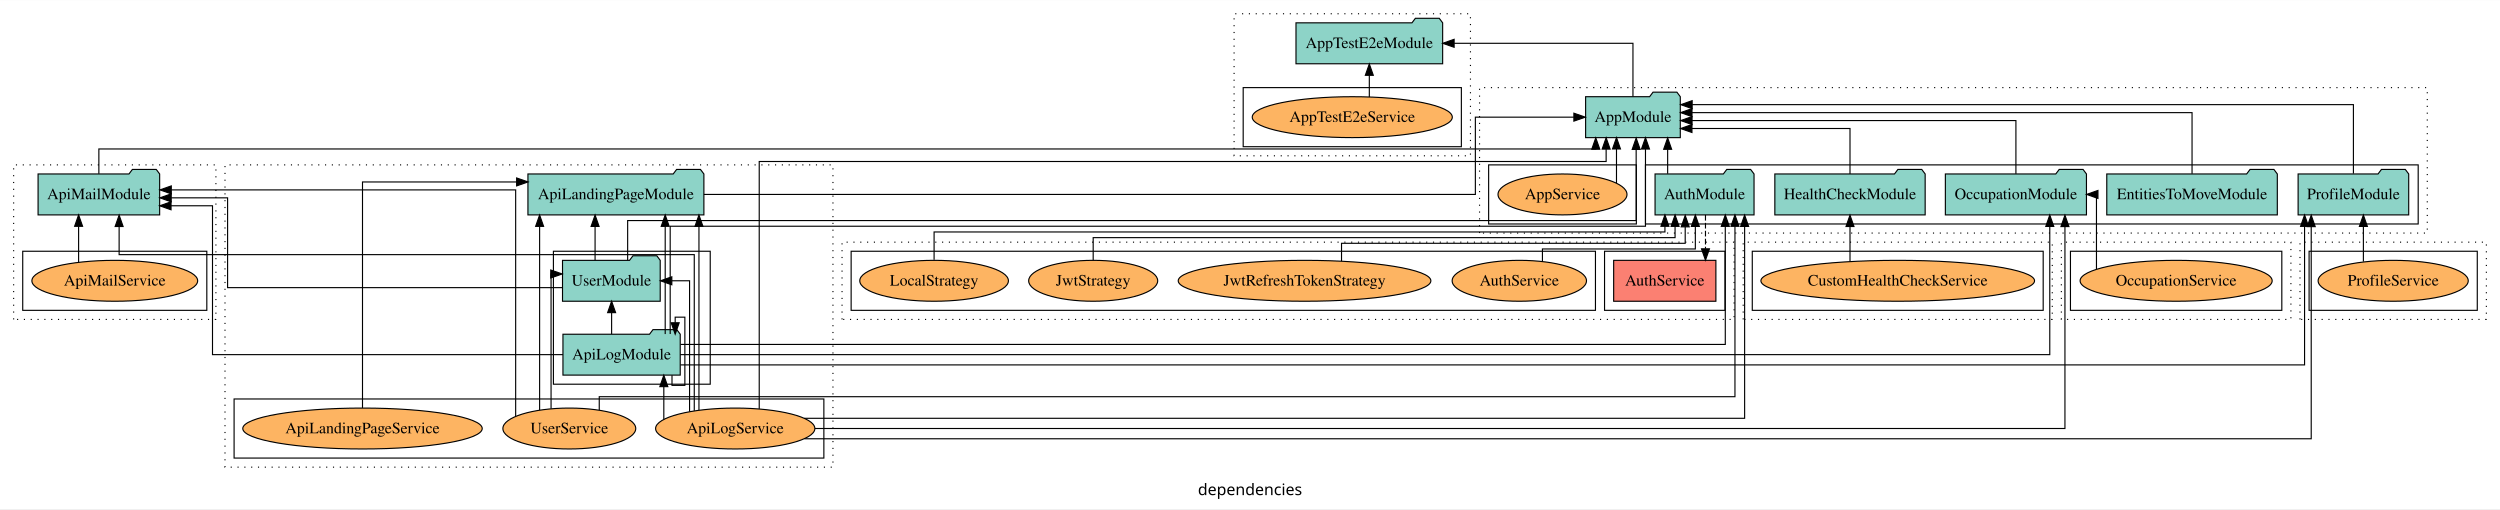
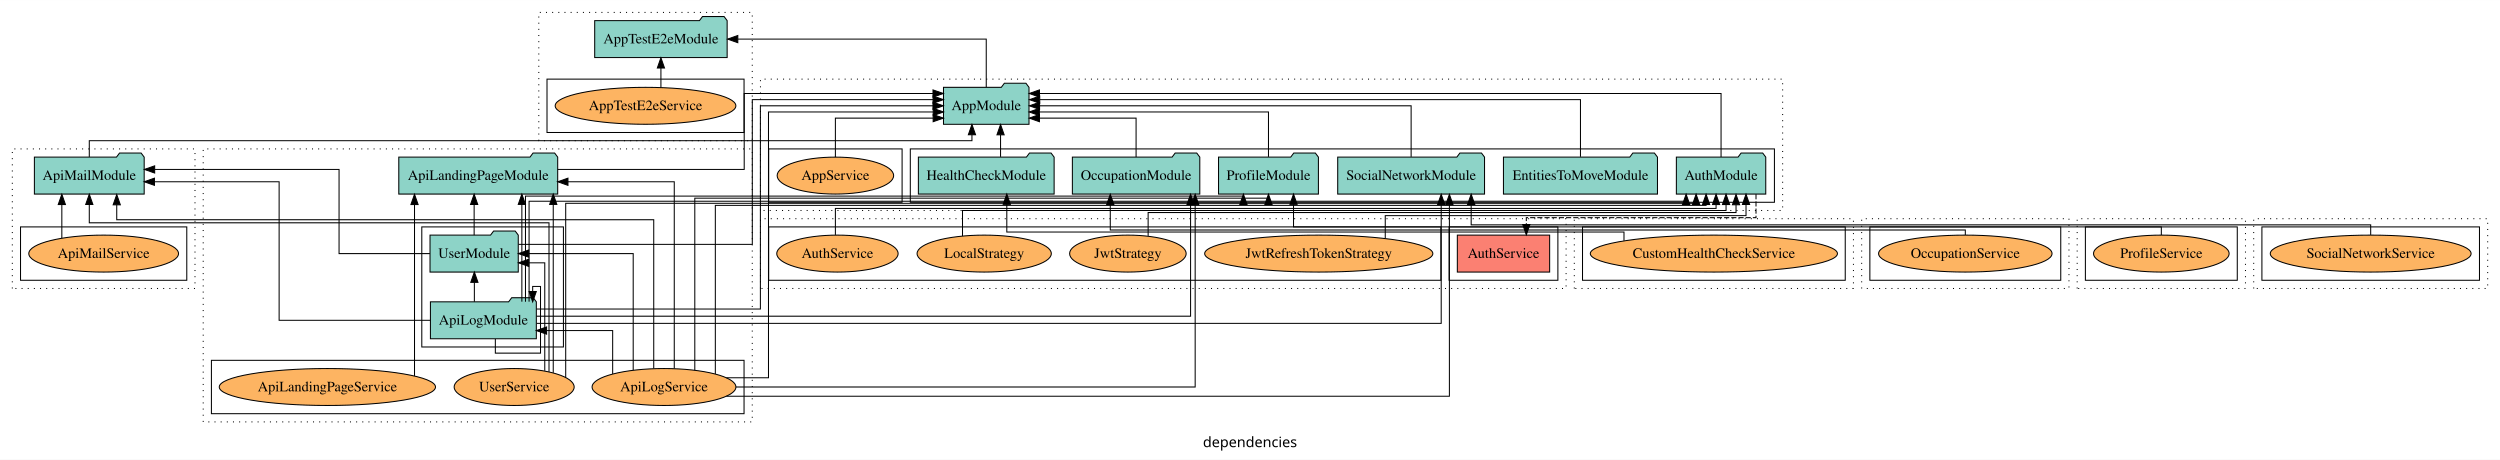
- <svg xmlns="http://www.w3.org/2000/svg" width="2200pt" height="448pt" viewBox="0.00 0.00 2200.00 447.80">
+ <svg xmlns="http://www.w3.org/2000/svg" width="2436pt" height="448pt" viewBox="0.00 0.00 2436.00 447.80">
  <g id="graph0" class="graph" transform="scale(1 1) rotate(0) translate(4 443.8)">
-     <polygon fill="white" stroke="transparent" points="-4,4 -4,-443.8 2196,-443.8 2196,4 -4,4" />
-     <text text-anchor="middle" x="1096" y="-8.2" font-family="sans-serif" font-size="14.00">dependencies</text>
+     <polygon fill="white" stroke="transparent" points="-4,4 -4,-443.8 2432,-443.8 2432,4 -4,4" />
+     <text text-anchor="middle" x="1214" y="-8.2" font-family="sans-serif" font-size="14.00">dependencies</text>
    <g id="clust1" class="cluster">
      <polygon fill="none" stroke="black" stroke-dasharray="1,5" points="194,-32.8 194,-298.8 729,-298.8 729,-32.8 194,-32.8" />
    </g>
    <g id="clust3" class="cluster">
-       <polygon fill="none" stroke="black" points="483,-105.8 483,-222.8 621,-222.8 621,-105.8 483,-105.8" />
+       <polygon fill="none" stroke="black" points="407,-105.8 407,-222.8 545,-222.8 545,-105.8 407,-105.8" />
    </g>
    <g id="clust6" class="cluster">
      <polygon fill="none" stroke="black" points="202,-40.8 202,-92.8 721,-92.8 721,-40.8 202,-40.8" />
    </g>
    <g id="clust13" class="cluster">
      <polygon fill="none" stroke="black" stroke-dasharray="1,5" points="8,-162.8 8,-298.8 186,-298.8 186,-162.8 8,-162.8" />
    </g>
    <g id="clust18" class="cluster">
      <polygon fill="none" stroke="black" points="16,-170.8 16,-222.8 178,-222.8 178,-170.8 16,-170.8" />
    </g>
    <g id="clust19" class="cluster">
-       <polygon fill="none" stroke="black" stroke-dasharray="1,5" points="1298,-238.8 1298,-366.8 2132,-366.8 2132,-238.8 1298,-238.8" />
+       <polygon fill="none" stroke="black" stroke-dasharray="1,5" points="737,-238.8 737,-366.8 1733,-366.8 1733,-238.8 737,-238.8" />
    </g>
    <g id="clust21" class="cluster">
-       <polygon fill="none" stroke="black" points="1444,-246.8 1444,-298.8 2124,-298.8 2124,-246.8 1444,-246.8" />
+       <polygon fill="none" stroke="black" points="883,-246.8 883,-298.8 1725,-298.8 1725,-246.8 883,-246.8" />
    </g>
    <g id="clust24" class="cluster">
-       <polygon fill="none" stroke="black" points="1306,-246.8 1306,-298.8 1436,-298.8 1436,-246.8 1306,-246.8" />
+       <polygon fill="none" stroke="black" points="745,-246.8 745,-298.8 875,-298.8 875,-246.8 745,-246.8" />
    </g>
    <g id="clust25" class="cluster">
-       <polygon fill="none" stroke="black" stroke-dasharray="1,5" points="1082,-306.8 1082,-431.8 1290,-431.8 1290,-306.8 1082,-306.8" />
+       <polygon fill="none" stroke="black" stroke-dasharray="1,5" points="521,-306.8 521,-431.8 729,-431.8 729,-306.8 521,-306.8" />
    </g>
    <g id="clust30" class="cluster">
-       <polygon fill="none" stroke="black" points="1090,-314.8 1090,-366.8 1282,-366.8 1282,-314.8 1090,-314.8" />
+       <polygon fill="none" stroke="black" points="529,-314.8 529,-366.8 721,-366.8 721,-314.8 529,-314.8" />
    </g>
    <g id="clust31" class="cluster">
      <polygon fill="none" stroke="black" stroke-dasharray="1,5" points="737,-162.8 737,-230.8 1522,-230.8 1522,-162.8 737,-162.8" />
    </g>
    <g id="clust34" class="cluster">
      <polygon fill="none" stroke="black" points="1408,-170.8 1408,-222.8 1514,-222.8 1514,-170.8 1408,-170.8" />
    </g>
    <g id="clust36" class="cluster">
      <polygon fill="none" stroke="black" points="745,-170.8 745,-222.8 1400,-222.8 1400,-170.8 745,-170.8" />
    </g>
    <g id="clust43" class="cluster">
      <polygon fill="none" stroke="black" stroke-dasharray="1,5" points="1530,-162.8 1530,-230.8 1802,-230.8 1802,-162.8 1530,-162.8" />
    </g>
    <g id="clust48" class="cluster">
      <polygon fill="none" stroke="black" points="1538,-170.8 1538,-222.8 1794,-222.8 1794,-170.8 1538,-170.8" />
    </g>
    <g id="clust49" class="cluster">
      <polygon fill="none" stroke="black" stroke-dasharray="1,5" points="1810,-162.8 1810,-230.8 2012,-230.8 2012,-162.8 1810,-162.8" />
    </g>
    <g id="clust54" class="cluster">
      <polygon fill="none" stroke="black" points="1818,-170.8 1818,-222.8 2004,-222.8 2004,-170.8 1818,-170.8" />
    </g>
    <g id="clust55" class="cluster">
      <polygon fill="none" stroke="black" stroke-dasharray="1,5" points="2020,-162.8 2020,-230.8 2184,-230.8 2184,-162.8 2020,-162.8" />
    </g>
    <g id="clust60" class="cluster">
      <polygon fill="none" stroke="black" points="2028,-170.8 2028,-222.8 2176,-222.8 2176,-170.8 2028,-170.8" />
    </g>
+     <g id="clust61" class="cluster">
+       <polygon fill="none" stroke="black" stroke-dasharray="1,5" points="2192,-162.8 2192,-230.8 2420,-230.8 2420,-162.8 2192,-162.8" />
+     </g>
+     <g id="clust66" class="cluster">
+       <polygon fill="none" stroke="black" points="2200,-170.8 2200,-222.8 2412,-222.8 2412,-170.8 2200,-170.8" />
+     </g>
    <g id="node1" class="node">
-       <polygon fill="#8dd3c7" stroke="black" points="594.6,-149.8 591.6,-153.8 570.6,-153.8 567.6,-149.8 491.4,-149.8 491.4,-113.8 594.6,-113.8 594.6,-149.8" />
-       <text text-anchor="middle" x="543" y="-127.6" font-family="Times,serif" font-size="14.00">ApiLogModule</text>
+       <polygon fill="#8dd3c7" stroke="black" points="518.6,-149.8 515.6,-153.8 494.6,-153.8 491.6,-149.8 415.4,-149.8 415.4,-113.8 518.6,-113.8 518.6,-149.8" />
+       <text text-anchor="middle" x="467" y="-127.6" font-family="Times,serif" font-size="14.00">ApiLogModule</text>
    </g>
    <g id="edge6" class="edge">
-       <path fill="none" stroke="black" d="M587.36,-113.64C587.36,-108.76 587.36,-104.8 587.36,-104.8 587.36,-104.8 598.68,-104.8 598.68,-104.8 598.68,-104.8 598.68,-164.8 598.68,-164.8 598.68,-164.8 590.16,-164.8 590.16,-164.8 590.16,-164.8 590.16,-159.84 590.16,-159.84" />
-       <polygon fill="black" stroke="black" points="593.66,-159.84 590.16,-149.84 586.66,-159.84 593.66,-159.84" />
+       <path fill="none" stroke="black" d="M478.66,-113.56C478.66,-106.37 478.66,-99.8 478.66,-99.8 478.66,-99.8 522.68,-99.8 522.68,-99.8 522.68,-99.8 522.68,-164.8 522.68,-164.8 522.68,-164.8 515.04,-164.8 515.04,-164.8 515.04,-164.8 515.04,-159.84 515.04,-159.84" />
+       <polygon fill="black" stroke="black" points="518.54,-159.84 515.04,-149.84 511.54,-159.84 518.54,-159.84" />
    </g>
    <g id="node2" class="node">
-       <polygon fill="#8dd3c7" stroke="black" points="576.99,-214.8 573.99,-218.8 552.99,-218.8 549.99,-214.8 491.01,-214.8 491.01,-178.8 576.99,-178.8 576.99,-214.8" />
-       <text text-anchor="middle" x="534" y="-192.6" font-family="Times,serif" font-size="14.00">UserModule</text>
-     </g>
-     <g id="edge41" class="edge">
-       <path fill="none" stroke="black" d="M534.22,-149.91C534.22,-149.91 534.22,-168.79 534.22,-168.79" />
-       <polygon fill="black" stroke="black" points="530.72,-168.79 534.22,-178.79 537.72,-168.79 530.72,-168.79" />
+       <polygon fill="#8dd3c7" stroke="black" points="500.99,-214.8 497.99,-218.8 476.99,-218.8 473.99,-214.8 415.01,-214.8 415.01,-178.8 500.99,-178.8 500.99,-214.8" />
+       <text text-anchor="middle" x="458" y="-192.6" font-family="Times,serif" font-size="14.00">UserModule</text>
+     </g>
+     <g id="edge45" class="edge">
+       <path fill="none" stroke="black" d="M458.22,-149.91C458.22,-149.91 458.22,-168.79 458.22,-168.79" />
+       <polygon fill="black" stroke="black" points="454.72,-168.79 458.22,-178.79 461.72,-168.79 454.72,-168.79" />
    </g>
    <g id="node3" class="node">
-       <polygon fill="#8dd3c7" stroke="black" points="615.42,-290.8 612.42,-294.8 591.42,-294.8 588.42,-290.8 460.58,-290.8 460.58,-254.8 615.42,-254.8 615.42,-290.8" />
-       <text text-anchor="middle" x="538" y="-268.6" font-family="Times,serif" font-size="14.00">ApiLandingPageModule</text>
+       <polygon fill="#8dd3c7" stroke="black" points="539.42,-290.8 536.42,-294.8 515.42,-294.8 512.42,-290.8 384.58,-290.8 384.58,-254.8 539.42,-254.8 539.42,-290.8" />
+       <text text-anchor="middle" x="462" y="-268.6" font-family="Times,serif" font-size="14.00">ApiLandingPageModule</text>
    </g>
    <g id="edge1" class="edge">
-       <path fill="none" stroke="black" d="M581.38,-149.94C581.38,-149.94 581.38,-244.73 581.38,-244.73" />
-       <polygon fill="black" stroke="black" points="577.88,-244.72 581.38,-254.73 584.88,-244.73 577.88,-244.72" />
+       <path fill="none" stroke="black" d="M504.5,-149.94C504.5,-149.94 504.5,-244.73 504.5,-244.73" />
+       <polygon fill="black" stroke="black" points="501,-244.72 504.5,-254.73 508,-244.73 501,-244.72" />
    </g>
    <g id="node7" class="node">
      <polygon fill="#8dd3c7" stroke="black" points="136.49,-290.8 133.49,-294.8 112.49,-294.8 109.49,-290.8 29.51,-290.8 29.51,-254.8 136.49,-254.8 136.49,-290.8" />
      <text text-anchor="middle" x="83" y="-268.6" font-family="Times,serif" font-size="14.00">ApiMailModule</text>
    </g>
    <g id="edge8" class="edge">
-       <path fill="none" stroke="black" d="M491.42,-131.8C391.88,-131.8 183,-131.8 183,-131.8 183,-131.8 183,-262.8 183,-262.8 183,-262.8 146.51,-262.8 146.51,-262.8" />
-       <polygon fill="black" stroke="black" points="146.51,-259.3 136.51,-262.8 146.51,-266.3 146.51,-259.3" />
+       <path fill="none" stroke="black" d="M415.23,-131.8C356.26,-131.8 267.98,-131.8 267.98,-131.8 267.98,-131.8 267.98,-266.8 267.98,-266.8 267.98,-266.8 146.5,-266.8 146.5,-266.8" />
+       <polygon fill="black" stroke="black" points="146.5,-263.3 136.5,-266.8 146.5,-270.3 146.5,-263.3" />
    </g>
    <g id="node9" class="node">
-       <polygon fill="#8dd3c7" stroke="black" points="1539.55,-290.8 1536.55,-294.8 1515.55,-294.8 1512.55,-290.8 1452.45,-290.8 1452.45,-254.8 1539.55,-254.8 1539.55,-290.8" />
-       <text text-anchor="middle" x="1496" y="-268.6" font-family="Times,serif" font-size="14.00">AuthModule</text>
-     </g>
-     <g id="edge26" class="edge">
-       <path fill="none" stroke="black" d="M594.88,-140.8C796.14,-140.8 1514.25,-140.8 1514.25,-140.8 1514.25,-140.8 1514.25,-244.72 1514.25,-244.72" />
-       <polygon fill="black" stroke="black" points="1510.75,-244.72 1514.25,-254.72 1517.75,-244.72 1510.75,-244.72" />
+       <polygon fill="#8dd3c7" stroke="black" points="1716.55,-290.8 1713.55,-294.8 1692.55,-294.8 1689.55,-290.8 1629.45,-290.8 1629.45,-254.8 1716.55,-254.8 1716.55,-290.8" />
+       <text text-anchor="middle" x="1673" y="-268.6" font-family="Times,serif" font-size="14.00">AuthModule</text>
+     </g>
+     <g id="edge27" class="edge">
+       <path fill="none" stroke="black" d="M511.53,-149.93C511.53,-182.55 511.53,-247.8 511.53,-247.8 511.53,-247.8 1638.95,-247.8 1638.95,-247.8 1638.95,-247.8 1638.95,-248.48 1638.95,-248.48" />
+       <polygon fill="black" stroke="black" points="1635.45,-244.63 1638.95,-254.63 1642.45,-244.63 1635.45,-244.63" />
    </g>
    <g id="node12" class="node">
-       <polygon fill="#8dd3c7" stroke="black" points="1832.08,-290.8 1829.08,-294.8 1808.08,-294.8 1805.08,-290.8 1707.92,-290.8 1707.92,-254.8 1832.08,-254.8 1832.08,-290.8" />
-       <text text-anchor="middle" x="1770" y="-268.6" font-family="Times,serif" font-size="14.00">OccupationModule</text>
-     </g>
-     <g id="edge35" class="edge">
-       <path fill="none" stroke="black" d="M594.61,-131.8C831.11,-131.8 1799.8,-131.8 1799.8,-131.8 1799.8,-131.8 1799.8,-244.66 1799.8,-244.66" />
-       <polygon fill="black" stroke="black" points="1796.3,-244.66 1799.8,-254.66 1803.3,-244.66 1796.3,-244.66" />
+       <polygon fill="#8dd3c7" stroke="black" points="1165.08,-290.8 1162.08,-294.8 1141.08,-294.8 1138.08,-290.8 1040.92,-290.8 1040.92,-254.8 1165.08,-254.8 1165.08,-290.8" />
+       <text text-anchor="middle" x="1103" y="-268.6" font-family="Times,serif" font-size="14.00">OccupationModule</text>
+     </g>
+     <g id="edge36" class="edge">
+       <path fill="none" stroke="black" d="M518.79,-135.8C679.05,-135.8 1156.1,-135.8 1156.1,-135.8 1156.1,-135.8 1156.1,-244.61 1156.1,-244.61" />
+       <polygon fill="black" stroke="black" points="1152.6,-244.61 1156.1,-254.61 1159.6,-244.61 1152.6,-244.61" />
    </g>
    <g id="node13" class="node">
-       <polygon fill="#8dd3c7" stroke="black" points="2115.66,-290.8 2112.66,-294.8 2091.66,-294.8 2088.66,-290.8 2018.34,-290.8 2018.34,-254.8 2115.66,-254.8 2115.66,-290.8" />
-       <text text-anchor="middle" x="2067" y="-268.6" font-family="Times,serif" font-size="14.00">ProfileModule</text>
-     </g>
-     <g id="edge38" class="edge">
-       <path fill="none" stroke="black" d="M594.84,-122.8C856.97,-122.8 2024.02,-122.8 2024.02,-122.8 2024.02,-122.8 2024.02,-244.71 2024.02,-244.71" />
-       <polygon fill="black" stroke="black" points="2020.52,-244.71 2024.02,-254.71 2027.52,-244.71 2020.52,-244.71" />
+       <polygon fill="#8dd3c7" stroke="black" points="1280.66,-290.8 1277.66,-294.8 1256.66,-294.8 1253.66,-290.8 1183.34,-290.8 1183.34,-254.8 1280.66,-254.8 1280.66,-290.8" />
+       <text text-anchor="middle" x="1232" y="-268.6" font-family="Times,serif" font-size="14.00">ProfileModule</text>
+     </g>
+     <g id="edge39" class="edge">
+       <path fill="none" stroke="black" d="M508.02,-149.91C508.02,-183.67 508.02,-252.8 508.02,-252.8 508.02,-252.8 1207.59,-252.8 1207.59,-252.8 1207.59,-252.8 1207.59,-252.98 1207.59,-252.98" />
+       <polygon fill="black" stroke="black" points="1204.09,-244.65 1207.59,-254.65 1211.09,-244.65 1204.09,-244.65" />
    </g>
    <g id="node14" class="node">
-       <polygon fill="#8dd3c7" stroke="black" points="1474.66,-358.8 1471.66,-362.8 1450.66,-362.8 1447.66,-358.8 1391.34,-358.8 1391.34,-322.8 1474.66,-322.8 1474.66,-358.8" />
-       <text text-anchor="middle" x="1433" y="-336.6" font-family="Times,serif" font-size="14.00">AppModule</text>
+       <polygon fill="#8dd3c7" stroke="black" points="1442.53,-290.8 1439.53,-294.8 1418.53,-294.8 1415.53,-290.8 1299.47,-290.8 1299.47,-254.8 1442.53,-254.8 1442.53,-290.8" />
+       <text text-anchor="middle" x="1371" y="-268.6" font-family="Times,serif" font-size="14.00">SocialNetworkModule</text>
+     </g>
+     <g id="edge42" class="edge">
+       <path fill="none" stroke="black" d="M518.84,-128.8C714.95,-128.8 1400.31,-128.8 1400.31,-128.8 1400.31,-128.8 1400.31,-244.56 1400.31,-244.56" />
+       <polygon fill="black" stroke="black" points="1396.81,-244.56 1400.31,-254.56 1403.81,-244.56 1396.81,-244.56" />
+     </g>
+     <g id="node15" class="node">
+       <polygon fill="#8dd3c7" stroke="black" points="998.66,-358.8 995.66,-362.8 974.66,-362.8 971.66,-358.8 915.34,-358.8 915.34,-322.8 998.66,-322.8 998.66,-358.8" />
+       <text text-anchor="middle" x="957" y="-336.6" font-family="Times,serif" font-size="14.00">AppModule</text>
    </g>
    <g id="edge14" class="edge">
-       <path fill="none" stroke="black" d="M585.77,-149.96C585.77,-181.9 585.77,-244.8 585.77,-244.8 585.77,-244.8 1444.02,-244.8 1444.02,-244.8 1444.02,-244.8 1444.02,-312.74 1444.02,-312.74" />
-       <polygon fill="black" stroke="black" points="1440.52,-312.74 1444.02,-322.74 1447.52,-312.74 1440.52,-312.74" />
+       <path fill="none" stroke="black" d="M518.72,-142.8C597.1,-142.8 736.92,-142.8 736.92,-142.8 736.92,-142.8 736.92,-340.8 736.92,-340.8 736.92,-340.8 905.09,-340.8 905.09,-340.8" />
+       <polygon fill="black" stroke="black" points="905.09,-344.3 915.09,-340.8 905.09,-337.3 905.09,-344.3" />
    </g>
    <g id="edge2" class="edge">
-       <path fill="none" stroke="black" d="M519.67,-214.81C519.67,-214.81 519.67,-244.65 519.67,-244.65" />
-       <polygon fill="black" stroke="black" points="516.17,-244.65 519.67,-254.65 523.17,-244.65 516.17,-244.65" />
+       <path fill="none" stroke="black" d="M458,-214.81C458,-214.81 458,-244.65 458,-244.65" />
+       <polygon fill="black" stroke="black" points="454.5,-244.65 458,-254.65 461.5,-244.65 454.5,-244.65" />
    </g>
    <g id="edge9" class="edge">
-       <path fill="none" stroke="black" d="M490.89,-190.8C399.84,-190.8 196.28,-190.8 196.28,-190.8 196.28,-190.8 196.28,-269.8 196.28,-269.8 196.28,-269.8 146.66,-269.8 146.66,-269.8" />
-       <polygon fill="black" stroke="black" points="146.66,-266.3 136.66,-269.8 146.66,-273.3 146.66,-266.3" />
-     </g>
-     <g id="edge21" class="edge">
-       <path fill="none" stroke="black" d="M548.33,-215.04C548.33,-230.37 548.33,-249.8 548.33,-249.8 548.33,-249.8 1435.82,-249.8 1435.82,-249.8 1435.82,-249.8 1435.82,-312.38 1435.82,-312.38" />
-       <polygon fill="black" stroke="black" points="1432.32,-312.38 1435.82,-322.38 1439.32,-312.38 1432.32,-312.38" />
+       <path fill="none" stroke="black" d="M414.9,-196.8C376.52,-196.8 326.38,-196.8 326.38,-196.8 326.38,-196.8 326.38,-278.8 326.38,-278.8 326.38,-278.8 146.71,-278.8 146.71,-278.8" />
+       <polygon fill="black" stroke="black" points="146.71,-275.3 136.71,-278.8 146.71,-282.3 146.71,-275.3" />
+     </g>
+     <g id="edge22" class="edge">
+       <path fill="none" stroke="black" d="M501.25,-205.8C577.77,-205.8 729.04,-205.8 729.04,-205.8 729.04,-205.8 729.04,-346.8 729.04,-346.8 729.04,-346.8 905.19,-346.8 905.19,-346.8" />
+       <polygon fill="black" stroke="black" points="905.19,-350.3 915.19,-346.8 905.19,-343.3 905.19,-350.3" />
    </g>
    <g id="edge13" class="edge">
-       <path fill="none" stroke="black" d="M615.39,-272.8C808.15,-272.8 1294.32,-272.8 1294.32,-272.8 1294.32,-272.8 1294.32,-340.8 1294.32,-340.8 1294.32,-340.8 1381.02,-340.8 1381.02,-340.8" />
-       <polygon fill="black" stroke="black" points="1381.02,-344.3 1391.02,-340.8 1381.02,-337.3 1381.02,-344.3" />
+       <path fill="none" stroke="black" d="M539.4,-278.8C615.77,-278.8 721.15,-278.8 721.15,-278.8 721.15,-278.8 721.15,-352.8 721.15,-352.8 721.15,-352.8 905.11,-352.8 905.11,-352.8" />
+       <polygon fill="black" stroke="black" points="905.11,-356.3 915.11,-352.8 905.11,-349.3 905.11,-356.3" />
    </g>
    <g id="node4" class="node">
      <ellipse fill="#fdb462" stroke="black" cx="315" cy="-66.8" rx="105.36" ry="18" />
      <text text-anchor="middle" x="315" y="-62.6" font-family="Times,serif" font-size="14.00">ApiLandingPageService</text>
    </g>
    <g id="edge3" class="edge">
-       <path fill="none" stroke="black" d="M315,-84.93C315,-137.08 315,-283.8 315,-283.8 315,-283.8 450.63,-283.8 450.63,-283.8" />
-       <polygon fill="black" stroke="black" points="450.63,-287.3 460.63,-283.8 450.63,-280.3 450.63,-287.3" />
+       <path fill="none" stroke="black" d="M399.9,-77.59C399.9,-77.59 399.9,-244.56 399.9,-244.56" />
+       <polygon fill="black" stroke="black" points="396.4,-244.56 399.9,-254.56 403.4,-244.56 396.4,-244.56" />
    </g>
    <g id="node5" class="node">
      <ellipse fill="#fdb462" stroke="black" cx="643" cy="-66.8" rx="70.07" ry="18" />
      <text text-anchor="middle" x="643" y="-62.6" font-family="Times,serif" font-size="14.00">ApiLogService</text>
    </g>
    <g id="edge7" class="edge">
-       <path fill="none" stroke="black" d="M580.16,-74.77C580.16,-74.77 580.16,-103.67 580.16,-103.67" />
-       <polygon fill="black" stroke="black" points="576.66,-103.67 580.16,-113.67 583.66,-103.67 576.66,-103.67" />
-     </g>
-     <g id="edge42" class="edge">
-       <path fill="none" stroke="black" d="M602.82,-81.71C602.82,-115.86 602.82,-196.8 602.82,-196.8 602.82,-196.8 587.19,-196.8 587.19,-196.8" />
-       <polygon fill="black" stroke="black" points="587.19,-193.3 577.19,-196.8 587.19,-200.3 587.19,-193.3" />
+       <path fill="none" stroke="black" d="M592.98,-79.56C592.98,-95.8 592.98,-121.8 592.98,-121.8 592.98,-121.8 528.6,-121.8 528.6,-121.8" />
+       <polygon fill="black" stroke="black" points="528.6,-118.3 518.6,-121.8 528.6,-125.3 528.6,-118.3" />
+     </g>
+     <g id="edge46" class="edge">
+       <path fill="none" stroke="black" d="M612.99,-83.26C612.99,-118.25 612.99,-196.8 612.99,-196.8 612.99,-196.8 511.17,-196.8 511.17,-196.8" />
+       <polygon fill="black" stroke="black" points="511.17,-193.3 501.17,-196.8 511.17,-200.3 511.17,-193.3" />
    </g>
    <g id="edge4" class="edge">
-       <path fill="none" stroke="black" d="M611.08,-82.96C611.08,-82.96 611.08,-244.67 611.08,-244.67" />
-       <polygon fill="black" stroke="black" points="607.58,-244.67 611.08,-254.67 614.58,-244.67 607.58,-244.67" />
+       <path fill="none" stroke="black" d="M653,-84.9C653,-134.13 653,-266.8 653,-266.8 653,-266.8 549.41,-266.8 549.41,-266.8" />
+       <polygon fill="black" stroke="black" points="549.41,-263.3 539.41,-266.8 549.41,-270.3 549.41,-263.3" />
    </g>
    <g id="edge10" class="edge">
-       <path fill="none" stroke="black" d="M606.95,-82.31C606.95,-121.21 606.95,-219.8 606.95,-219.8 606.95,-219.8 100.83,-219.8 100.83,-219.8 100.83,-219.8 100.83,-244.56 100.83,-244.56" />
-       <polygon fill="black" stroke="black" points="97.33,-244.56 100.83,-254.56 104.33,-244.56 97.33,-244.56" />
-     </g>
-     <g id="edge28" class="edge">
-       <path fill="none" stroke="black" d="M703.7,-75.8C904.01,-75.8 1531.27,-75.8 1531.27,-75.8 1531.27,-75.8 1531.27,-244.62 1531.27,-244.62" />
-       <polygon fill="black" stroke="black" points="1527.77,-244.62 1531.27,-254.62 1534.77,-244.62 1527.77,-244.62" />
-     </g>
-     <g id="edge36" class="edge">
-       <path fill="none" stroke="black" d="M713.13,-66.8C965.58,-66.8 1813.15,-66.8 1813.15,-66.8 1813.15,-66.8 1813.15,-244.52 1813.15,-244.52" />
-       <polygon fill="black" stroke="black" points="1809.65,-244.52 1813.15,-254.52 1816.65,-244.52 1809.65,-244.52" />
-     </g>
-     <g id="edge39" class="edge">
-       <path fill="none" stroke="black" d="M703.93,-57.8C971.6,-57.8 2029.87,-57.8 2029.87,-57.8 2029.87,-57.8 2029.87,-244.47 2029.87,-244.47" />
-       <polygon fill="black" stroke="black" points="2026.37,-244.47 2029.87,-254.47 2033.37,-244.47 2026.37,-244.47" />
-     </g>
-     <g id="edge22" class="edge">
-       <path fill="none" stroke="black" d="M664.12,-84.08C664.12,-138.35 664.12,-301.8 664.12,-301.8 664.12,-301.8 1409.4,-301.8 1409.4,-301.8 1409.4,-301.8 1409.4,-312.67 1409.4,-312.67" />
-       <polygon fill="black" stroke="black" points="1405.9,-312.67 1409.4,-322.67 1412.9,-312.67 1405.9,-312.67" />
+       <path fill="none" stroke="black" d="M633,-84.87C633,-127.31 633,-229.8 633,-229.8 633,-229.8 109.75,-229.8 109.75,-229.8 109.75,-229.8 109.75,-244.31 109.75,-244.31" />
+       <polygon fill="black" stroke="black" points="106.25,-244.31 109.75,-254.31 113.25,-244.31 106.25,-244.31" />
+     </g>
+     <g id="edge29" class="edge">
+       <path fill="none" stroke="black" d="M693.02,-79.53C693.02,-120.11 693.02,-243.8 693.02,-243.8 693.02,-243.8 1658.41,-243.8 1658.41,-243.8 1658.41,-243.8 1658.41,-244.88 1658.41,-244.88" />
+       <polygon fill="black" stroke="black" points="1654.91,-244.6 1658.41,-254.6 1661.91,-244.6 1654.91,-244.6" />
+     </g>
+     <g id="edge37" class="edge">
+       <path fill="none" stroke="black" d="M713.07,-66.8C854.47,-66.8 1160.57,-66.8 1160.57,-66.8 1160.57,-66.8 1160.57,-244.52 1160.57,-244.52" />
+       <polygon fill="black" stroke="black" points="1157.07,-244.52 1160.57,-254.52 1164.07,-244.52 1157.07,-244.52" />
+     </g>
+     <g id="edge40" class="edge">
+       <path fill="none" stroke="black" d="M673.01,-83.13C673.01,-128.16 673.01,-250.8 673.01,-250.8 673.01,-250.8 1232,-250.8 1232,-250.8 1232,-250.8 1232,-251.18 1232,-251.18" />
+       <polygon fill="black" stroke="black" points="1228.5,-244.63 1232,-254.63 1235.5,-244.63 1228.5,-244.63" />
+     </g>
+     <g id="edge43" class="edge">
+       <path fill="none" stroke="black" d="M703.69,-57.8C884.7,-57.8 1408.29,-57.8 1408.29,-57.8 1408.29,-57.8 1408.29,-244.47 1408.29,-244.47" />
+       <polygon fill="black" stroke="black" points="1404.79,-244.47 1408.29,-254.47 1411.79,-244.47 1404.79,-244.47" />
+     </g>
+     <g id="edge23" class="edge">
+       <path fill="none" stroke="black" d="M703.69,-75.8C725.49,-75.8 744.81,-75.8 744.81,-75.8 744.81,-75.8 744.81,-334.8 744.81,-334.8 744.81,-334.8 905.33,-334.8 905.33,-334.8" />
+       <polygon fill="black" stroke="black" points="905.33,-338.3 915.33,-334.8 905.33,-331.3 905.33,-338.3" />
    </g>
    <g id="node6" class="node">
      <ellipse fill="#fdb462" stroke="black" cx="497" cy="-66.8" rx="58.46" ry="18" />
      <text text-anchor="middle" x="497" y="-62.6" font-family="Times,serif" font-size="14.00">UserService</text>
    </g>
-     <g id="edge43" class="edge">
-       <path fill="none" stroke="black" d="M480.93,-84.3C480.93,-121.03 480.93,-202.8 480.93,-202.8 480.93,-202.8 481.91,-202.8 481.91,-202.8" />
-       <polygon fill="black" stroke="black" points="480.67,-206.3 490.67,-202.8 480.67,-199.3 480.67,-206.3" />
+     <g id="edge47" class="edge">
+       <path fill="none" stroke="black" d="M526.82,-82.62C526.82,-115.42 526.82,-187.8 526.82,-187.8 526.82,-187.8 511.19,-187.8 511.19,-187.8" />
+       <polygon fill="black" stroke="black" points="511.19,-184.3 501.19,-187.8 511.19,-191.3 511.19,-184.3" />
    </g>
    <g id="edge5" class="edge">
-       <path fill="none" stroke="black" d="M470.86,-82.96C470.86,-82.96 470.86,-244.67 470.86,-244.67" />
-       <polygon fill="black" stroke="black" points="467.36,-244.67 470.86,-254.67 474.36,-244.67 467.36,-244.67" />
+       <path fill="none" stroke="black" d="M535.08,-80.64C535.08,-80.64 535.08,-244.72 535.08,-244.72" />
+       <polygon fill="black" stroke="black" points="531.58,-244.72 535.08,-254.72 538.58,-244.72 531.58,-244.72" />
    </g>
    <g id="edge12" class="edge">
-       <path fill="none" stroke="black" d="M449.78,-77.5C449.78,-120.3 449.78,-276.8 449.78,-276.8 449.78,-276.8 146.73,-276.8 146.73,-276.8" />
-       <polygon fill="black" stroke="black" points="146.73,-273.3 136.73,-276.8 146.73,-280.3 146.73,-273.3" />
-     </g>
-     <g id="edge33" class="edge">
-       <path fill="none" stroke="black" d="M523.34,-83.09C523.34,-89.25 523.34,-94.8 523.34,-94.8 523.34,-94.8 1522.76,-94.8 1522.76,-94.8 1522.76,-94.8 1522.76,-244.75 1522.76,-244.75" />
-       <polygon fill="black" stroke="black" points="1519.26,-244.75 1522.76,-254.75 1526.26,-244.75 1519.26,-244.75" />
+       <path fill="none" stroke="black" d="M530.95,-81.57C530.95,-121.18 530.95,-226.8 530.95,-226.8 530.95,-226.8 83,-226.8 83,-226.8 83,-226.8 83,-244.62 83,-244.62" />
+       <polygon fill="black" stroke="black" points="79.5,-244.62 83,-254.62 86.5,-244.62 79.5,-244.62" />
+     </g>
+     <g id="edge34" class="edge">
+       <path fill="none" stroke="black" d="M547.22,-75.92C547.22,-112.4 547.22,-245.8 547.22,-245.8 547.22,-245.8 1648.68,-245.8 1648.68,-245.8 1648.68,-245.8 1648.68,-246.68 1648.68,-246.68" />
+       <polygon fill="black" stroke="black" points="1645.18,-244.64 1648.68,-254.64 1652.18,-244.64 1645.18,-244.64" />
    </g>
    <g id="edge15" class="edge">
-       <path fill="none" stroke="black" d="M83,-290.93C83,-301.51 83,-312.8 83,-312.8 83,-312.8 1400.28,-312.8 1400.28,-312.8 1400.28,-312.8 1400.28,-313.78 1400.28,-313.78" />
-       <polygon fill="black" stroke="black" points="1396.78,-312.59 1400.28,-322.59 1403.78,-312.59 1396.78,-312.59" />
+       <path fill="none" stroke="black" d="M83,-290.99C83,-299.08 83,-306.8 83,-306.8 83,-306.8 943.06,-306.8 943.06,-306.8 943.06,-306.8 943.06,-312.61 943.06,-312.61" />
+       <polygon fill="black" stroke="black" points="939.56,-312.61 943.06,-322.61 946.56,-312.61 939.56,-312.61" />
    </g>
    <g id="node8" class="node">
      <ellipse fill="#fdb462" stroke="black" cx="97" cy="-196.8" rx="72.94" ry="18" />
      <text text-anchor="middle" x="97" y="-192.6" font-family="Times,serif" font-size="14.00">ApiMailService</text>
    </g>
    <g id="edge11" class="edge">
-       <path fill="none" stroke="black" d="M65.17,-213.29C65.17,-213.29 65.17,-244.75 65.17,-244.75" />
-       <polygon fill="black" stroke="black" points="61.67,-244.75 65.17,-254.75 68.67,-244.75 61.67,-244.75" />
+       <path fill="none" stroke="black" d="M56.25,-211.82C56.25,-211.82 56.25,-244.6 56.25,-244.6" />
+       <polygon fill="black" stroke="black" points="52.75,-244.6 56.25,-254.6 59.75,-244.6 52.75,-244.6" />
    </g>
    <g id="edge16" class="edge">
-       <path fill="none" stroke="black" d="M1463.53,-291.02C1463.53,-291.02 1463.53,-312.53 1463.53,-312.53" />
-       <polygon fill="black" stroke="black" points="1460.03,-312.53 1463.53,-322.53 1467.03,-312.53 1460.03,-312.53" />
-     </g>
-     <g id="node18" class="node">
+       <path fill="none" stroke="black" d="M1673,-290.95C1673,-314.56 1673,-352.8 1673,-352.8 1673,-352.8 1008.85,-352.8 1008.85,-352.8" />
+       <polygon fill="black" stroke="black" points="1008.85,-349.3 998.85,-352.8 1008.85,-356.3 1008.85,-349.3" />
+     </g>
+     <g id="node19" class="node">
      <polygon fill="#fb8072" stroke="black" points="1505.98,-214.8 1416.02,-214.8 1416.02,-178.8 1505.98,-178.8 1505.98,-214.8" />
      <text text-anchor="middle" x="1461" y="-192.6" font-family="Times,serif" font-size="14.00">AuthService </text>
    </g>
-     <g id="edge27" class="edge">
-       <path fill="none" stroke="black" stroke-dasharray="5,2" d="M1496.82,-254.79C1496.82,-254.79 1496.82,-224.95 1496.82,-224.95" />
-       <polygon fill="black" stroke="black" points="1500.32,-224.95 1496.82,-214.95 1493.32,-224.95 1500.32,-224.95" />
+     <g id="edge28" class="edge">
+       <path fill="none" stroke="black" stroke-dasharray="5,2" d="M1707.05,-254.7C1707.05,-243.71 1707.05,-231.8 1707.05,-231.8 1707.05,-231.8 1483.24,-231.8 1483.24,-231.8 1483.24,-231.8 1483.24,-225.12 1483.24,-225.12" />
+       <polygon fill="black" stroke="black" points="1486.74,-225.12 1483.24,-215.12 1479.74,-225.12 1486.74,-225.12" />
    </g>
    <g id="node10" class="node">
-       <polygon fill="#8dd3c7" stroke="black" points="2000.04,-290.8 1997.04,-294.8 1976.04,-294.8 1973.04,-290.8 1849.96,-290.8 1849.96,-254.8 2000.04,-254.8 2000.04,-290.8" />
-       <text text-anchor="middle" x="1925" y="-268.6" font-family="Times,serif" font-size="14.00">EntitiesToMoveModule</text>
+       <polygon fill="#8dd3c7" stroke="black" points="1611.04,-290.8 1608.04,-294.8 1587.04,-294.8 1584.04,-290.8 1460.96,-290.8 1460.96,-254.8 1611.04,-254.8 1611.04,-290.8" />
+       <text text-anchor="middle" x="1536" y="-268.6" font-family="Times,serif" font-size="14.00">EntitiesToMoveModule</text>
    </g>
    <g id="edge17" class="edge">
-       <path fill="none" stroke="black" d="M1925,-290.97C1925,-312.3 1925,-344.8 1925,-344.8 1925,-344.8 1484.95,-344.8 1484.95,-344.8" />
-       <polygon fill="black" stroke="black" points="1484.95,-341.3 1474.95,-344.8 1484.95,-348.3 1484.95,-341.3" />
+       <path fill="none" stroke="black" d="M1536,-291.09C1536,-313.01 1536,-346.8 1536,-346.8 1536,-346.8 1009.11,-346.8 1009.11,-346.8" />
+       <polygon fill="black" stroke="black" points="1009.11,-343.3 999.11,-346.8 1009.11,-350.3 1009.11,-343.3" />
    </g>
    <g id="node11" class="node">
-       <polygon fill="#8dd3c7" stroke="black" points="1690.14,-290.8 1687.14,-294.8 1666.14,-294.8 1663.14,-290.8 1557.86,-290.8 1557.86,-254.8 1690.14,-254.8 1690.14,-290.8" />
-       <text text-anchor="middle" x="1624" y="-268.6" font-family="Times,serif" font-size="14.00">HealthCheckModule</text>
+       <polygon fill="#8dd3c7" stroke="black" points="1023.14,-290.8 1020.14,-294.8 999.14,-294.8 996.14,-290.8 890.86,-290.8 890.86,-254.8 1023.14,-254.8 1023.14,-290.8" />
+       <text text-anchor="middle" x="957" y="-268.6" font-family="Times,serif" font-size="14.00">HealthCheckModule</text>
    </g>
    <g id="edge18" class="edge">
-       <path fill="none" stroke="black" d="M1624,-290.83C1624,-307.86 1624,-330.8 1624,-330.8 1624,-330.8 1484.92,-330.8 1484.92,-330.8" />
-       <polygon fill="black" stroke="black" points="1484.92,-327.3 1474.92,-330.8 1484.92,-334.3 1484.92,-327.3" />
+       <path fill="none" stroke="black" d="M970.94,-291.02C970.94,-291.02 970.94,-312.53 970.94,-312.53" />
+       <polygon fill="black" stroke="black" points="967.44,-312.53 970.94,-322.53 974.44,-312.53 967.44,-312.53" />
    </g>
    <g id="edge19" class="edge">
-       <path fill="none" stroke="black" d="M1770,-290.91C1770,-310.14 1770,-337.8 1770,-337.8 1770,-337.8 1485,-337.8 1485,-337.8" />
-       <polygon fill="black" stroke="black" points="1485,-334.3 1475,-337.8 1485,-341.3 1485,-334.3" />
+       <path fill="none" stroke="black" d="M1103,-290.83C1103,-307.2 1103,-328.8 1103,-328.8 1103,-328.8 1008.84,-328.8 1008.84,-328.8" />
+       <polygon fill="black" stroke="black" points="1008.84,-325.3 998.84,-328.8 1008.84,-332.3 1008.84,-325.3" />
    </g>
    <g id="edge20" class="edge">
-       <path fill="none" stroke="black" d="M2067,-291.12C2067,-314.46 2067,-351.8 2067,-351.8 2067,-351.8 1485.09,-351.8 1485.09,-351.8" />
-       <polygon fill="black" stroke="black" points="1485.09,-348.3 1475.09,-351.8 1485.09,-355.3 1485.09,-348.3" />
+       <path fill="none" stroke="black" d="M1232,-291.07C1232,-309.36 1232,-334.8 1232,-334.8 1232,-334.8 1008.77,-334.8 1008.77,-334.8" />
+       <polygon fill="black" stroke="black" points="1008.77,-331.3 998.77,-334.8 1008.77,-338.3 1008.77,-331.3" />
+     </g>
+     <g id="edge21" class="edge">
+       <path fill="none" stroke="black" d="M1371,-291.02C1371,-311.17 1371,-340.8 1371,-340.8 1371,-340.8 1008.97,-340.8 1008.97,-340.8" />
+       <polygon fill="black" stroke="black" points="1008.97,-337.3 998.97,-340.8 1008.97,-344.3 1008.97,-337.3" />
+     </g>
+     <g id="node17" class="node">
+       <polygon fill="#8dd3c7" stroke="black" points="704.53,-423.8 701.53,-427.8 680.53,-427.8 677.53,-423.8 575.47,-423.8 575.47,-387.8 704.53,-387.8 704.53,-423.8" />
+       <text text-anchor="middle" x="640" y="-401.6" font-family="Times,serif" font-size="14.00">AppTestE2eModule</text>
+     </g>
+     <g id="edge25" class="edge">
+       <path fill="none" stroke="black" d="M957,-358.91C957,-378.14 957,-405.8 957,-405.8 957,-405.8 714.91,-405.8 714.91,-405.8" />
+       <polygon fill="black" stroke="black" points="714.91,-402.3 704.91,-405.8 714.91,-409.3 714.91,-402.3" />
    </g>
    <g id="node16" class="node">
-       <polygon fill="#8dd3c7" stroke="black" points="1265.53,-423.8 1262.53,-427.8 1241.53,-427.8 1238.53,-423.8 1136.47,-423.8 1136.47,-387.8 1265.53,-387.8 1265.53,-423.8" />
-       <text text-anchor="middle" x="1201" y="-401.6" font-family="Times,serif" font-size="14.00">AppTestE2eModule</text>
+       <ellipse fill="#fdb462" stroke="black" cx="810" cy="-272.8" rx="56.75" ry="18" />
+       <text text-anchor="middle" x="810" y="-268.6" font-family="Times,serif" font-size="14.00">AppService</text>
    </g>
    <g id="edge24" class="edge">
-       <path fill="none" stroke="black" d="M1433,-358.91C1433,-378.14 1433,-405.8 1433,-405.8 1433,-405.8 1275.62,-405.8 1275.62,-405.8" />
-       <polygon fill="black" stroke="black" points="1275.62,-402.3 1265.62,-405.8 1275.62,-409.3 1275.62,-402.3" />
-     </g>
-     <g id="node15" class="node">
-       <ellipse fill="#fdb462" stroke="black" cx="1371" cy="-272.8" rx="56.75" ry="18" />
-       <text text-anchor="middle" x="1371" y="-268.6" font-family="Times,serif" font-size="14.00">AppService</text>
-     </g>
-     <g id="edge23" class="edge">
-       <path fill="none" stroke="black" d="M1418.51,-282.83C1418.51,-282.83 1418.51,-312.79 1418.51,-312.79" />
-       <polygon fill="black" stroke="black" points="1415.01,-312.79 1418.51,-322.79 1422.01,-312.79 1415.01,-312.79" />
-     </g>
-     <g id="node17" class="node">
-       <ellipse fill="#fdb462" stroke="black" cx="1186" cy="-340.8" rx="88.03" ry="18" />
-       <text text-anchor="middle" x="1186" y="-336.6" font-family="Times,serif" font-size="14.00">AppTestE2eService</text>
-     </g>
-     <g id="edge25" class="edge">
-       <path fill="none" stroke="black" d="M1201,-358.56C1201,-358.56 1201,-377.61 1201,-377.61" />
-       <polygon fill="black" stroke="black" points="1197.5,-377.61 1201,-387.61 1204.5,-377.61 1197.5,-377.61" />
-     </g>
-     <g id="node19" class="node">
-       <ellipse fill="#fdb462" stroke="black" cx="1333" cy="-196.8" rx="59.11" ry="18" />
-       <text text-anchor="middle" x="1333" y="-192.6" font-family="Times,serif" font-size="14.00">AuthService</text>
-     </g>
-     <g id="edge29" class="edge">
-       <path fill="none" stroke="black" d="M1353.34,-213.73C1353.34,-219.63 1353.34,-224.8 1353.34,-224.8 1353.34,-224.8 1487.9,-224.8 1487.9,-224.8 1487.9,-224.8 1487.9,-244.65 1487.9,-244.65" />
-       <polygon fill="black" stroke="black" points="1484.4,-244.65 1487.9,-254.65 1491.4,-244.65 1484.4,-244.65" />
+       <path fill="none" stroke="black" d="M810,-290.83C810,-307.2 810,-328.8 810,-328.8 810,-328.8 905.27,-328.8 905.27,-328.8" />
+       <polygon fill="black" stroke="black" points="905.27,-332.3 915.27,-328.8 905.27,-325.3 905.27,-332.3" />
+     </g>
+     <g id="node18" class="node">
+       <ellipse fill="#fdb462" stroke="black" cx="625" cy="-340.8" rx="88.03" ry="18" />
+       <text text-anchor="middle" x="625" y="-336.6" font-family="Times,serif" font-size="14.00">AppTestE2eService</text>
+     </g>
+     <g id="edge26" class="edge">
+       <path fill="none" stroke="black" d="M640,-358.56C640,-358.56 640,-377.61 640,-377.61" />
+       <polygon fill="black" stroke="black" points="636.5,-377.61 640,-387.61 643.5,-377.61 636.5,-377.61" />
    </g>
    <g id="node20" class="node">
-       <ellipse fill="#fdb462" stroke="black" cx="1144" cy="-196.8" rx="111.17" ry="18" />
-       <text text-anchor="middle" x="1144" y="-192.6" font-family="Times,serif" font-size="14.00">JwtRefreshTokenStrategy</text>
+       <ellipse fill="#fdb462" stroke="black" cx="812" cy="-196.8" rx="59.11" ry="18" />
+       <text text-anchor="middle" x="812" y="-192.6" font-family="Times,serif" font-size="14.00">AuthService</text>
    </g>
    <g id="edge30" class="edge">
-       <path fill="none" stroke="black" d="M1176.54,-214.07C1176.54,-222.06 1176.54,-229.8 1176.54,-229.8 1176.54,-229.8 1478.98,-229.8 1478.98,-229.8 1478.98,-229.8 1478.98,-244.31 1478.98,-244.31" />
-       <polygon fill="black" stroke="black" points="1475.48,-244.31 1478.98,-254.31 1482.48,-244.31 1475.48,-244.31" />
+       <path fill="none" stroke="black" d="M810,-214.95C810,-227.07 810,-240.8 810,-240.8 810,-240.8 1668.14,-240.8 1668.14,-240.8 1668.14,-240.8 1668.14,-244.56 1668.14,-244.56" />
+       <polygon fill="black" stroke="black" points="1664.64,-244.56 1668.14,-254.56 1671.64,-244.56 1664.64,-244.56" />
    </g>
    <g id="node21" class="node">
-       <ellipse fill="#fdb462" stroke="black" cx="958" cy="-196.8" rx="56.77" ry="18" />
-       <text text-anchor="middle" x="958" y="-192.6" font-family="Times,serif" font-size="14.00">JwtStrategy</text>
+       <ellipse fill="#fdb462" stroke="black" cx="1281" cy="-196.8" rx="111.17" ry="18" />
+       <text text-anchor="middle" x="1281" y="-192.6" font-family="Times,serif" font-size="14.00">JwtRefreshTokenStrategy</text>
    </g>
    <g id="edge31" class="edge">
-       <path fill="none" stroke="black" d="M958,-214.91C958,-224.7 958,-234.8 958,-234.8 958,-234.8 1470.06,-234.8 1470.06,-234.8 1470.06,-234.8 1470.06,-244.69 1470.06,-244.69" />
-       <polygon fill="black" stroke="black" points="1466.56,-244.69 1470.06,-254.69 1473.56,-244.69 1466.56,-244.69" />
+       <path fill="none" stroke="black" d="M1345.79,-211.85C1345.79,-222.09 1345.79,-233.8 1345.79,-233.8 1345.79,-233.8 1697.32,-233.8 1697.32,-233.8 1697.32,-233.8 1697.32,-244.67 1697.32,-244.67" />
+       <polygon fill="black" stroke="black" points="1693.82,-244.67 1697.32,-254.67 1700.82,-244.67 1693.82,-244.67" />
    </g>
    <g id="node22" class="node">
-       <ellipse fill="#fdb462" stroke="black" cx="818" cy="-196.8" rx="65.4" ry="18" />
-       <text text-anchor="middle" x="818" y="-192.6" font-family="Times,serif" font-size="14.00">LocalStrategy</text>
+       <ellipse fill="#fdb462" stroke="black" cx="1095" cy="-196.8" rx="56.77" ry="18" />
+       <text text-anchor="middle" x="1095" y="-192.6" font-family="Times,serif" font-size="14.00">JwtStrategy</text>
    </g>
    <g id="edge32" class="edge">
-       <path fill="none" stroke="black" d="M818,-215.29C818,-226.94 818,-239.8 818,-239.8 818,-239.8 1461.14,-239.8 1461.14,-239.8 1461.14,-239.8 1461.14,-244.76 1461.14,-244.76" />
-       <polygon fill="black" stroke="black" points="1457.64,-244.76 1461.14,-254.76 1464.64,-244.76 1457.64,-244.76" />
+       <path fill="none" stroke="black" d="M1114.74,-214C1114.74,-224.84 1114.74,-236.8 1114.74,-236.8 1114.74,-236.8 1687.59,-236.8 1687.59,-236.8 1687.59,-236.8 1687.59,-244.38 1687.59,-244.38" />
+       <polygon fill="black" stroke="black" points="1684.09,-244.38 1687.59,-254.38 1691.09,-244.38 1684.09,-244.38" />
    </g>
    <g id="node23" class="node">
+       <ellipse fill="#fdb462" stroke="black" cx="955" cy="-196.8" rx="65.4" ry="18" />
+       <text text-anchor="middle" x="955" y="-192.6" font-family="Times,serif" font-size="14.00">LocalStrategy</text>
+     </g>
+     <g id="edge33" class="edge">
+       <path fill="none" stroke="black" d="M933.86,-213.88C933.86,-225.51 933.86,-238.8 933.86,-238.8 933.86,-238.8 1677.86,-238.8 1677.86,-238.8 1677.86,-238.8 1677.86,-244.61 1677.86,-244.61" />
+       <polygon fill="black" stroke="black" points="1674.36,-244.61 1677.86,-254.61 1681.36,-244.61 1674.36,-244.61" />
+     </g>
+     <g id="node24" class="node">
      <ellipse fill="#fdb462" stroke="black" cx="1666" cy="-196.8" rx="120.41" ry="18" />
      <text text-anchor="middle" x="1666" y="-192.6" font-family="Times,serif" font-size="14.00">CustomHealthCheckService</text>
    </g>
-     <g id="edge34" class="edge">
-       <path fill="none" stroke="black" d="M1624,-214.05C1624,-214.05 1624,-244.56 1624,-244.56" />
-       <polygon fill="black" stroke="black" points="1620.5,-244.56 1624,-254.56 1627.5,-244.56 1620.5,-244.56" />
-     </g>
-     <g id="node24" class="node">
+     <g id="edge35" class="edge">
+       <path fill="none" stroke="black" d="M1578.41,-209.26C1578.41,-213.78 1578.41,-217.8 1578.41,-217.8 1578.41,-217.8 977.03,-217.8 977.03,-217.8 977.03,-217.8 977.03,-244.79 977.03,-244.79" />
+       <polygon fill="black" stroke="black" points="973.53,-244.79 977.03,-254.79 980.53,-244.79 973.53,-244.79" />
+     </g>
+     <g id="node25" class="node">
      <ellipse fill="#fdb462" stroke="black" cx="1911" cy="-196.8" rx="84.51" ry="18" />
      <text text-anchor="middle" x="1911" y="-192.6" font-family="Times,serif" font-size="14.00">OccupationService</text>
    </g>
-     <g id="edge37" class="edge">
-       <path fill="none" stroke="black" d="M1840.89,-207.05C1840.89,-227.79 1840.89,-272.8 1840.89,-272.8 1840.89,-272.8 1840.02,-272.8 1840.02,-272.8" />
-       <polygon fill="black" stroke="black" points="1842.19,-269.3 1832.19,-272.8 1842.19,-276.3 1842.19,-269.3" />
-     </g>
-     <g id="node25" class="node">
+     <g id="edge38" class="edge">
+       <path fill="none" stroke="black" d="M1911,-214.92C1911,-217.77 1911,-219.8 1911,-219.8 1911,-219.8 1077.85,-219.8 1077.85,-219.8 1077.85,-219.8 1077.85,-244.56 1077.85,-244.56" />
+       <polygon fill="black" stroke="black" points="1074.35,-244.56 1077.85,-254.56 1081.35,-244.56 1074.35,-244.56" />
+     </g>
+     <g id="node26" class="node">
      <ellipse fill="#fdb462" stroke="black" cx="2102" cy="-196.8" rx="66.05" ry="18" />
      <text text-anchor="middle" x="2102" y="-192.6" font-family="Times,serif" font-size="14.00">ProfileService</text>
    </g>
-     <g id="edge40" class="edge">
-       <path fill="none" stroke="black" d="M2075.78,-213.67C2075.78,-213.67 2075.78,-244.65 2075.78,-244.65" />
-       <polygon fill="black" stroke="black" points="2072.28,-244.65 2075.78,-254.65 2079.28,-244.65 2072.28,-244.65" />
+     <g id="edge41" class="edge">
+       <path fill="none" stroke="black" d="M2102,-214.86C2102,-219.29 2102,-222.8 2102,-222.8 2102,-222.8 1256.41,-222.8 1256.41,-222.8 1256.41,-222.8 1256.41,-244.75 1256.41,-244.75" />
+       <polygon fill="black" stroke="black" points="1252.91,-244.75 1256.41,-254.75 1259.91,-244.75 1252.91,-244.75" />
+     </g>
+     <g id="node27" class="node">
+       <ellipse fill="#fdb462" stroke="black" cx="2306" cy="-196.8" rx="97.84" ry="18" />
+       <text text-anchor="middle" x="2306" y="-192.6" font-family="Times,serif" font-size="14.00">SocialNetworkService</text>
+     </g>
+     <g id="edge44" class="edge">
+       <path fill="none" stroke="black" d="M2306,-215.01C2306,-220.35 2306,-224.8 2306,-224.8 2306,-224.8 1429.51,-224.8 1429.51,-224.8 1429.51,-224.8 1429.51,-244.65 1429.51,-244.65" />
+       <polygon fill="black" stroke="black" points="1426.01,-244.65 1429.51,-254.65 1433.01,-244.65 1426.01,-244.65" />
    </g>
  </g>
</svg>
